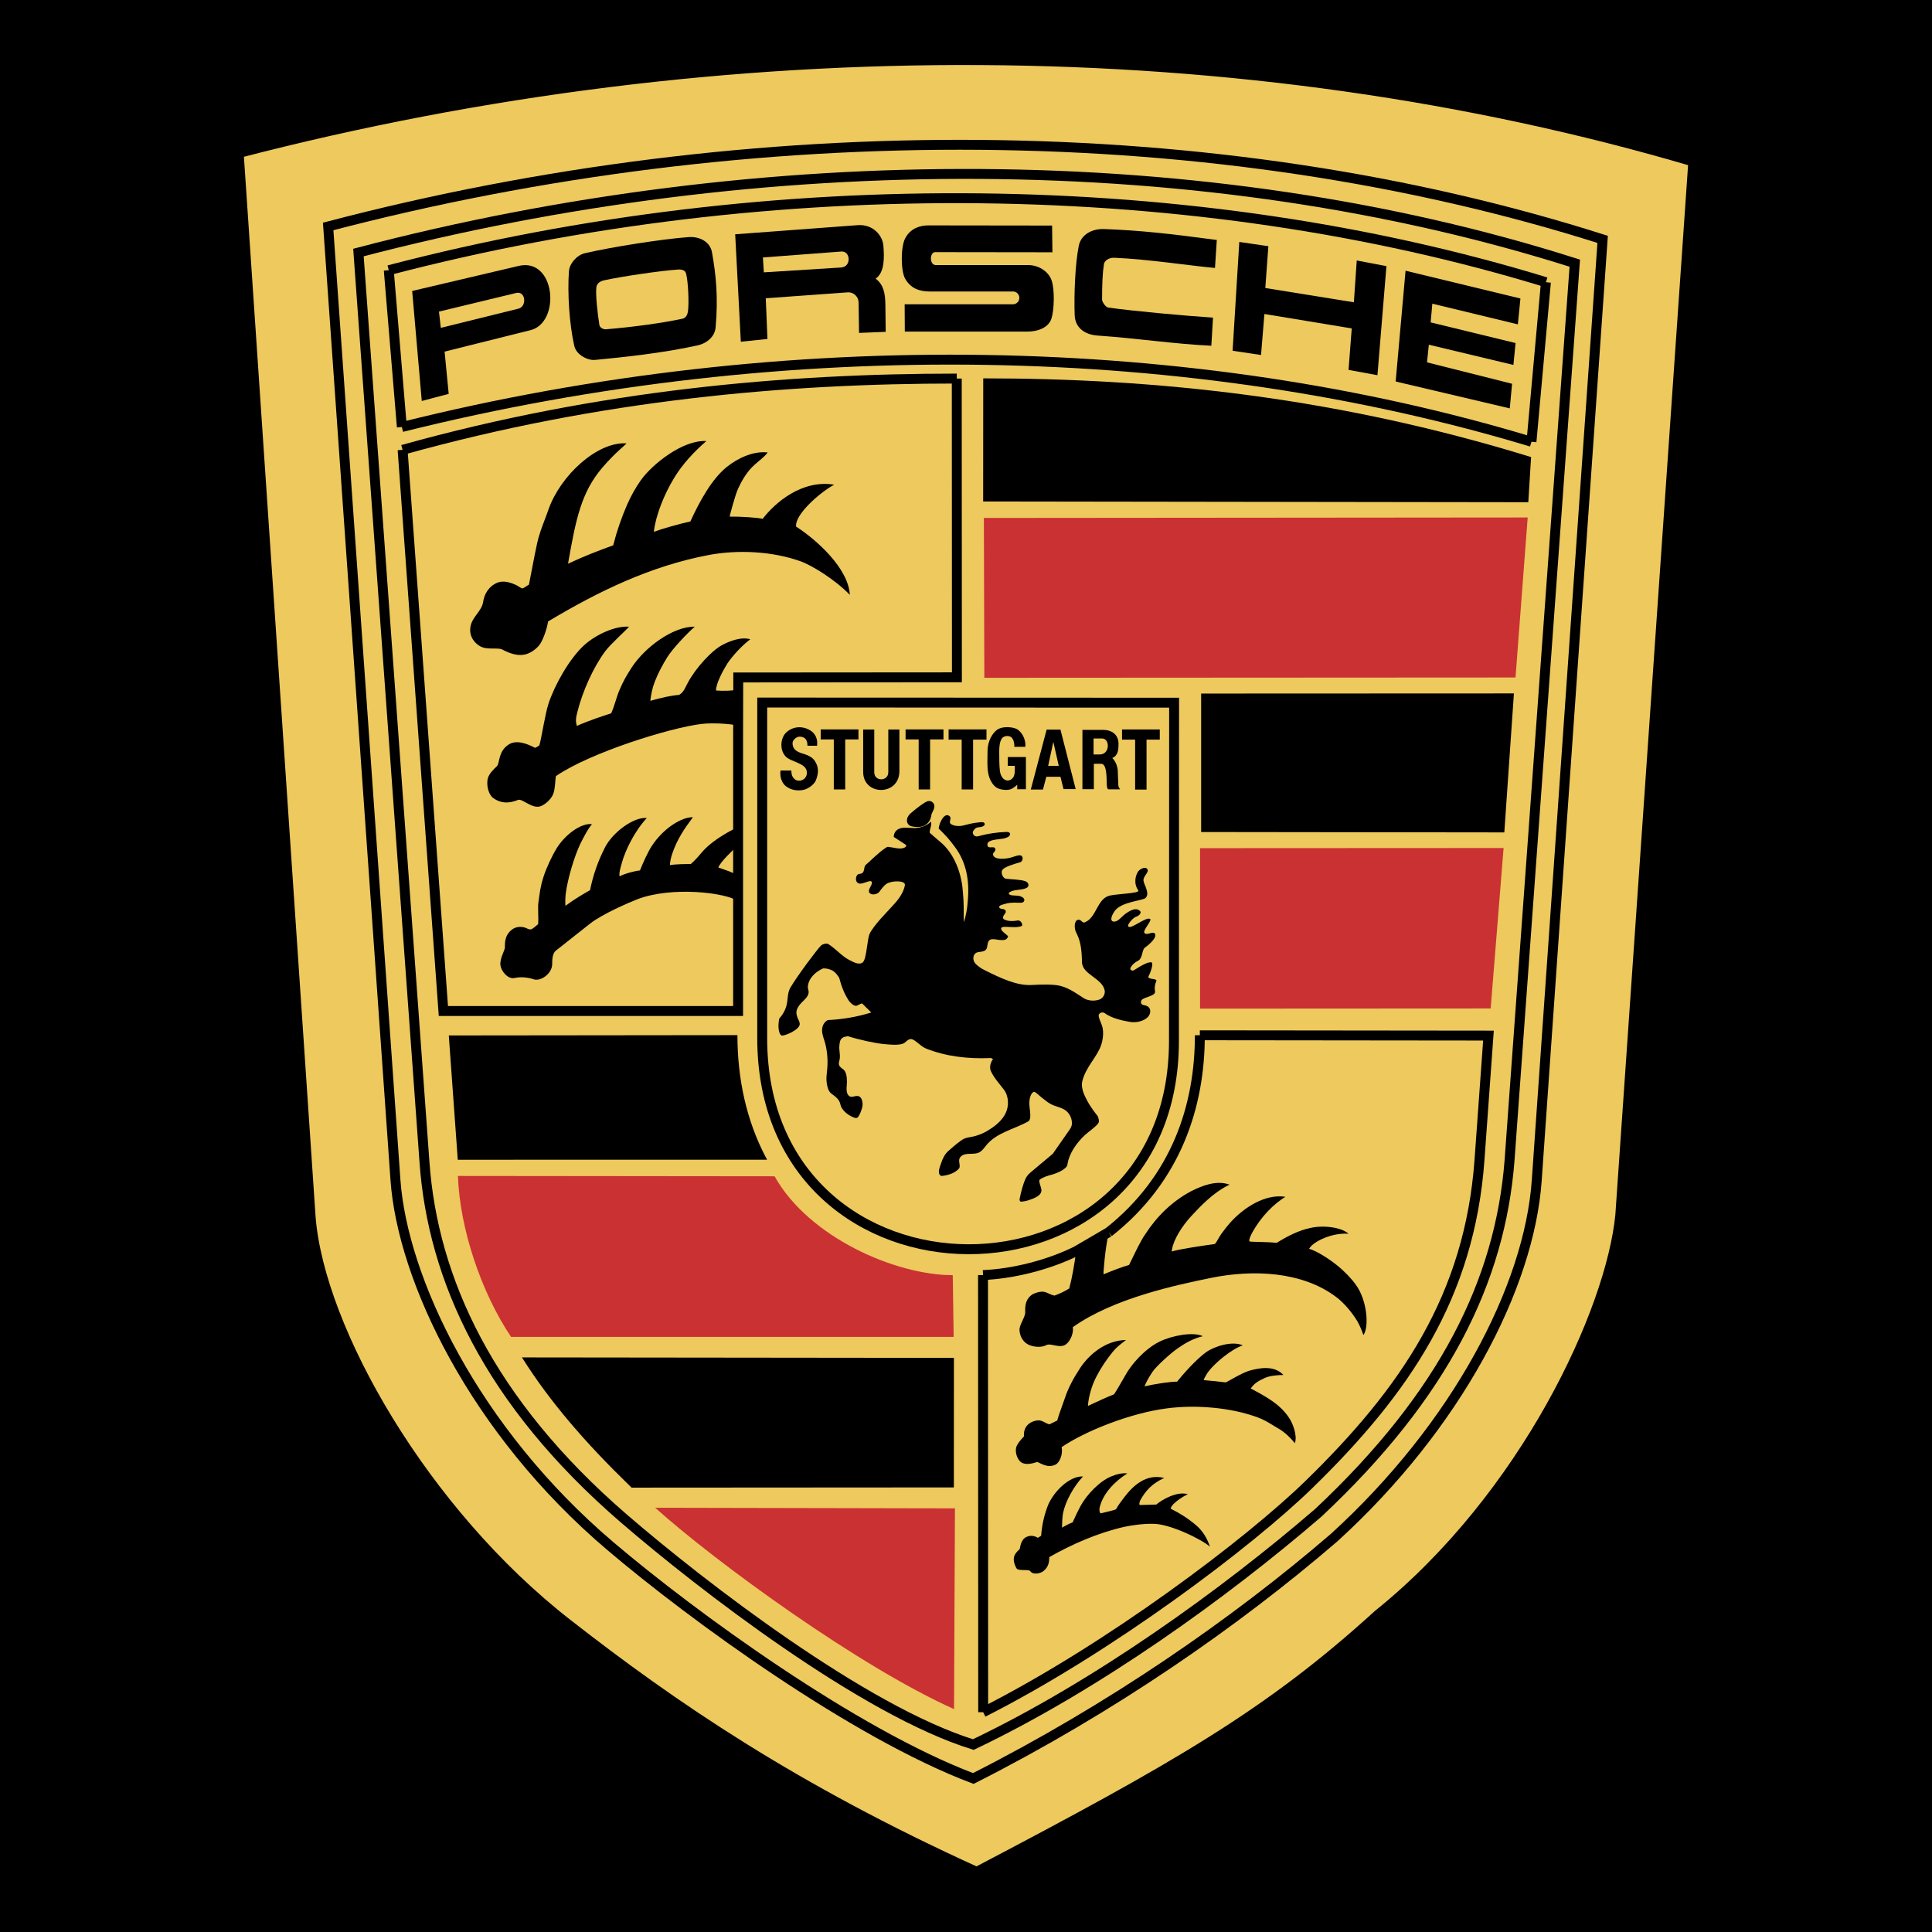
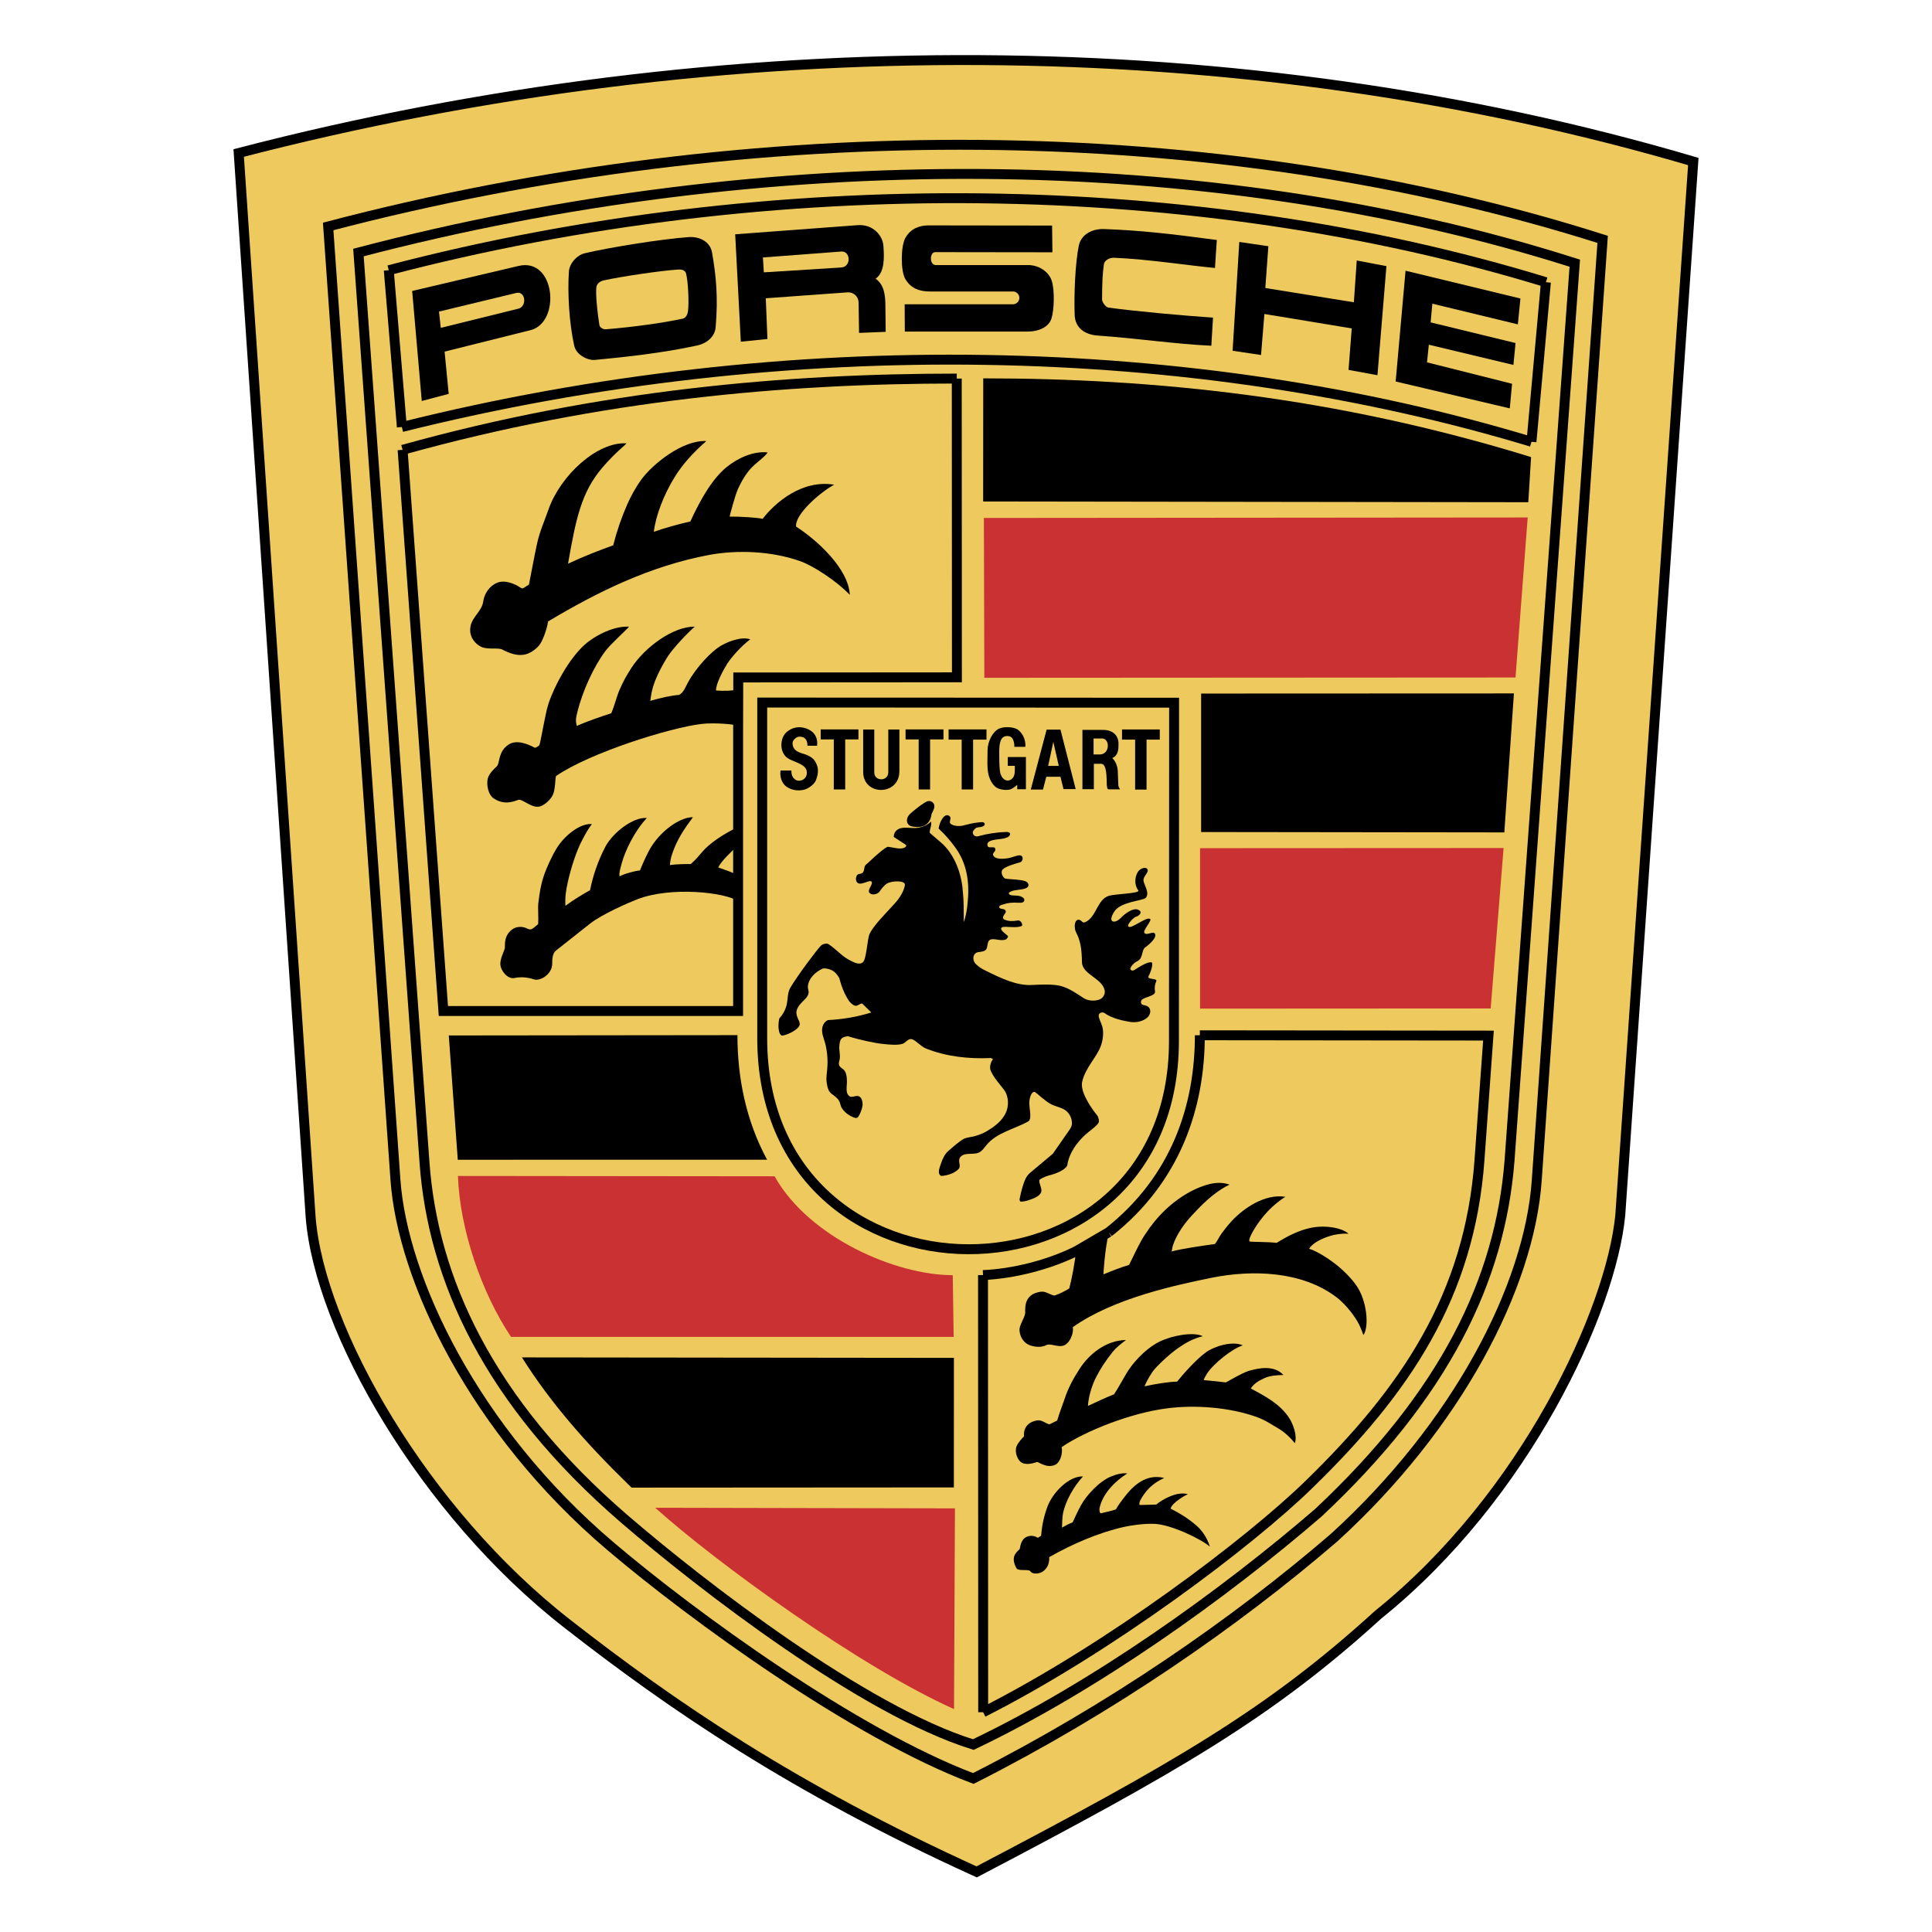
<svg xmlns="http://www.w3.org/2000/svg" width="2500" height="2500" viewBox="0 0 192.756 192.756">
-   <path fill-rule="evenodd" clip-rule="evenodd" fill="#000" d="M0 0h192.756v192.756H0V0z" />
  <path d="M137.486 161.109c-10.898 9.93-20.281 15.281-40.045 25.65-18.399-8.367-30.407-16.615-40.821-24.742-14.391-11.203-24.729-29.396-25.625-40.553l-7.18-106.199c48.639-12.643 100.374-12.355 145.126.85l-7.285 105.122c-.927 9.519-9.443 28.031-24.17 39.872z" fill-rule="evenodd" clip-rule="evenodd" fill="#edc95e" stroke="#000" stroke-width=".989" stroke-miterlimit="2.613" />
  <path d="M153.322 117.756l6.574-93.874c-38.514-12.266-84.648-12.447-127.154-1.289l6.71 95.102c.698 9.883 7.818 24.998 21.466 36.58 8.213 6.975 24.304 18.68 36.189 23.166 13.693-6.928 26.143-15.541 36.01-24.043 12.237-11.144 19.463-25.002 20.205-35.642z" fill-rule="evenodd" clip-rule="evenodd" fill="#edc95e" stroke="#000" stroke-width=".989" stroke-miterlimit="2.613" />
  <path d="M131.539 150.92c-9.459 8.156-22.195 17.297-34.432 23.135-10.929-3.381-27.082-15.844-34.854-22.545-13.556-11.703-19.067-23.953-19.901-35.535l-6.59-90.78c40.472-10.628 84.647-10.628 121.354 1.062l-6.512 89.568c-.94 11.913-6.481 23.3-19.065 35.095z" fill-rule="evenodd" clip-rule="evenodd" fill="#edc95e" stroke="#000" stroke-width=".989" stroke-miterlimit="2.613" />
  <path d="M38.788 26.958l1.305 15.646m0 0c38.635-9.656 79.106-8.687 112.702 1.472m0 0l1.441-15.919m0 0c-34.809-10.672-77.071-11.249-115.448-1.198" fill="none" stroke="#000" stroke-width=".989" stroke-miterlimit="2.613" />
  <path fill-rule="evenodd" clip-rule="evenodd" d="M134.863 32.765l-8.713-1.439-.336 4.092-2.837-.423.668-10.856 2.9.424-.305 4.17 8.836 1.425.287-4.17 2.961.562-.896 10.885-2.883-.531.318-4.139zM92.809 29.083c-1.062 0-1.912-.288-2.474-1.228-.485-.773-.485-3.29 0-4.124.531-.97 1.487-1.243 2.277-1.243l12.356.016.032 2.667-11.689-.015c-.577 0-.592 1.289.045 1.289h9.214c1.078 0 2.035.653 2.338 1.5.334.911.273 2.973 0 3.821-.258.85-1.23 1.318-2.445 1.318H90.274l-.016-2.728h10.854a.639.639 0 0 0 0-1.274h-8.303v.001zM85.661 30.167a1.023 1.023 0 0 0-1.062-1.001l-8.198.592.167 4.062-2.656.273-.562-10.718 12.206-.91c1.579-.12 2.505 1.061 2.58 2.047.091 1.167.137 2.668-.774 3.29.759.561.957 1.395.972 2.562l.031 2.743-2.657.107-.047-3.047z" />
  <path d="M83.919 26.688c1.047-.061.956-1.683 0-1.592l-7.803.591.091 1.485 7.712-.484z" fill-rule="evenodd" clip-rule="evenodd" fill="#edc95e" />
  <path d="M58.356 25.264c2.505-.591 7.636-1.409 10.323-1.607 1.229-.09 2.186.546 2.353 1.502.395 2.198.638 4.471.364 7.52-.076.879-.835 1.576-1.837 1.789-3.446.758-7.317 1.167-10.187 1.44-.729.076-1.882-.5-2.079-1.41-.501-2.214-.684-5.307-.531-7.43.061-.787.79-1.621 1.594-1.804z" fill-rule="evenodd" clip-rule="evenodd" />
  <path d="M68.106 31.794c.349-.077.501-.455.532-.728.121-.834.015-3.018-.183-3.745-.06-.288-.303-.471-.849-.425-1.488.092-5.42.652-7.363 1.076-.516.122-.714.425-.744.698-.092.712.121 2.668.303 3.759.046.259.38.44.637.425 2.627-.211 5.725-.635 7.667-1.06z" fill-rule="evenodd" clip-rule="evenodd" fill="#edc95e" />
  <path d="M111.154 25.716c-.576-.015-.971.334-1.016.637-.137.895-.184 2.046-.184 3.547 0 .197.334.743.623.788 2.611.365 7.682.82 10.445 1.001l-.168 2.804c-3.627-.166-7.422-.743-11.354-1.015-1.291-.092-2.232-.788-2.279-2.031-.076-2.047.047-5.14.412-6.944.242-1.106 1.305-1.683 2.504-1.652 3.627.137 6.512.456 11.264 1.092l-.182 2.79c-2.305-.197-6.678-.88-10.065-1.017zM51.751 26.53c3.674-.864 4.235 5.655 1.168 6.413l-8.562 2.138.41 4.214-2.687.712-.957-10.976 10.628-2.501z" fill-rule="evenodd" clip-rule="evenodd" />
  <path d="M51.706 30.8c.88-.198.759-1.774-.183-1.577l-7.727 1.865.182 1.622 7.728-1.91z" fill-rule="evenodd" clip-rule="evenodd" fill="#edc95e" />
  <path fill-rule="evenodd" clip-rule="evenodd" d="M142.555 34.392l-.182 1.759 8.486 2.138-.228 2.455-11.385-2.682.986-11.053 11.461 2.774-.257 2.577-8.532-2.061-.168 1.865 8.471 2.062-.213 2.183-8.439-2.017z" />
  <path d="M73.642 82.553v-9.202l.01-3.88.005-1.88 21.814-.016-.014-29.805m0 0c-16.973 0-35.568 1.606-55.289 7.111m0 0l4.068 55.986h29.405V82.553" fill="none" stroke="#000" stroke-width=".989" stroke-miterlimit="2.613" />
  <path d="M73.611 72.456c0-.197-2.414-.38-3.614-.229-3.188.379-11.158 2.881-14.528 5.201-.075.197-.061 1.303-.288 1.819-.197.469-.698.955-1.184 1.167-.866.378-1.868-.773-2.308-.606-.456.166-1.427.561-2.475-.182-.47-.333-.712-1.273-.546-1.971.152-.501.577-.895.912-1.213.304-.303.09-1.47 1.183-2.168.759-.484 1.807-.089 2.612.334.182-.061.304-.136.44-.257.105-.32.273-1.29.425-2.048.183-.819.244-1.35.486-2.107.607-1.834 2.064-4.472 3.583-5.852 1.199-1.061 3.066-1.91 4.447-1.819-.137.211-1.852 1.743-2.354 2.426-1.184 1.575-2.276 4.001-2.792 6.063-.183.697-.183.956-.061 1.41 1.123-.501 2.58-.985 3.431-1.259.334-.742.516-1.592.805-2.273.455-1.062.745-1.517 1.214-2.259 1.351-2.092 4.205-4.154 6.315-4.108-.699.606-2.156 2.122-2.732 3.031-.47.758-.911 1.577-1.245 2.426-.288.758-.379 1.319-.455 1.94 1.093-.317 2.171-.545 2.869-.591.471-.258.622-.758.881-1.228.804-1.501 2.382-3.184 3.385-3.729.804-.44 1.988-.865 2.838-.591-.911.682-1.867 1.772-2.292 2.425-.44.697-1.154 2.047-1.124 2.684.745.06 1.714.021 2.14-.085l.032 3.649.01-3.881-.01 3.881z" fill-rule="evenodd" clip-rule="evenodd" />
  <path d="M63.944 47.901c1.154-1.606 4.189-4.031 6.528-3.895-1.275 1.106-2.399 2.334-3.188 3.638-1.033 1.682-1.868 3.791-2.049 5.412.773-.288 2.595-.803 3.643-1.031.926-2.016 2.141-4.245 3.644-5.443 1.077-.864 2.625-1.607 4.068-1.44-.334.47-.881.834-1.291 1.214-.745.651-1.26 1.531-1.67 2.425-.304.667-.82 2.668-.835 2.76 1.047-.015 2.9.105 3.294.227 1.23-1.607 3.917-3.941 7.136-3.411-1.397.758-3.947 2.971-3.795 4.184 2.094 1.35 5.221 4.184 5.358 6.806-1.427-1.485-3.78-2.956-4.964-3.365-2.839-1.001-6.224-1.137-9.048-.622-5.89 1.107-11.097 3.654-16.091 6.641-.121.804-.562 2.016-.926 2.425-.364.409-.911.804-1.502.896-.744.12-1.503-.182-2.141-.516-.41-.228-1.488.061-2.17-.305-.471-.242-1.2-.924-1.002-2 .167-.955 1.123-1.531 1.259-2.441.198-1.333 1.168-1.911 1.67-2 .546-.107 1.108.076 1.609.302.212.106.439.289.638.35.197-.061.485-.304.653-.379.045-.153.546-2.926.819-4.139.273-1.213.744-2.245 1.139-3.38 1.184-3.365 4.843-6.762 7.773-6.58-.152.213-1.094.895-2.399 2.41-2.11 2.472-2.642 5.095-3.431 9.597 1.624-.758 3.036-1.303 4.508-1.835.35-1.394.82-2.759 1.397-4.078.38-.849.835-1.684 1.366-2.427z" fill-rule="evenodd" clip-rule="evenodd" />
  <path fill-rule="evenodd" clip-rule="evenodd" fill="#ca3132" d="M152.418 51.629l-54.256.047.045 15.948 52.996-.03 1.215-15.965z" />
  <path d="M110.631 122.969c-.379 1.529-.562 4.107-.531 4.17.926-.381 1.791-.715 2.551-.941.059-.092 1.139-2.441 1.625-3.078 1.137-1.758 2.67-3.26 4.537-4.26 1.17-.592 2.596-1.137 3.857-.666-1.656.787-2.945 2.213-3.721 3.031-.713.758-1.549 1.879-1.928 3.031-.061.197-.121.607-.121.607.773-.242 3.248-.607 4.281-.744.121-.016.439-.697.682-1.031.305-.408.486-.666.973-1.211 1.246-1.35 3.355-2.791 5.404-2.473-1.123.713-2.354 1.85-3.34 3.639-.137.273-.318.652-.242.818.303.062 1.807.031 2.717.139 1.047-.652 2.156-1.23 3.355-1.486 1.35-.305 3.111-.061 3.811.574-.82-.045-1.596.107-2.338.395-.426.168-1.275.562-1.596 1.107.807.227 2.127 1.092 2.961 1.789.576.484 1.275 1.182 1.715 1.82 1.109 1.5 1.336 4.197.744 5.002-.166-.471-.35-.939-.605-1.381-.533-.893-1.369-1.863-2.082-2.395-3.445-2.621-8.41-2.758-12.461-1.941-3.479.715-9.748 2.018-13.846 4.928.105.518-.215 1.379-.684 1.715-.623.453-1.504-.168-1.959.076-.621.318-1.396.119-1.715-.016-.547-.229-.91-.789-.957-1.441-.045-.516.455-1.137.562-1.697.047-.229-.197-1.35.76-1.926.182-.105.729-.303 1.107-.242.379.076.684.318 1.062.379a7.47 7.47 0 0 0 1.473-.713c.305-1.168.531-2.518.684-3.715l3.265-1.863z" fill-rule="evenodd" clip-rule="evenodd" />
  <path d="M107.367 124.832c-2.719 1.35-6.271 2.26-9.291 2.381m0 0l.016 43.615m0 0c12.676-6.426 26.58-16.947 32.502-22.723 9.578-9.326 16.031-18.771 17.016-32.385m-.001.001l.896-12.4-28.797-.031m.001-.001c0 7.035-2.338 14.32-9.09 19.645m0 0l-3.252 1.898" fill="none" stroke="#000" stroke-width=".989" stroke-miterlimit="2.613" />
  <path d="M111.154 139.105c.457-.697 1.004-1.715 1.275-2.154.957-1.531 2.338-2.668 3.281-3.107 1.289-.621 3.369-.986 4.295-.531-1.018.244-1.791.713-2.506 1.213-.729.5-2.156 1.805-2.52 2.35-.408.607-.684 1.152-.789 1.439 1.152-.256 2.535-.469 3.248-.469.518-.652 1.883-2.213 2.9-2.941.82-.576 2.566-1.152 3.658-.682-1.047.334-2.898 1.789-3.582 2.834-.152.244-.289.502-.318.637.561.047 1.623.152 2.201.229.059 0 1.639-.971 2.352-1.168.928-.258 2.445-.59 3.4.426-.697.014-1.352.074-1.867.303-.742.334-1.062.576-1.396 1.045 1.457.773 2.977 1.578 3.873 3.004.316.5.803 1.682.529 2.455-.455-.576-1.078-1.137-1.578-1.426-.713-.41-1.23-.803-2.096-1.137-2.717-1.016-6.27-1.289-9.109-.91-3.672.471-8.182 2.291-10.488 3.867.152.711-.197 1.545-.607 1.742-.865.439-1.699-.303-1.852-.258-.229.076-.928.318-1.428.107-.5-.197-.818-1.078-.621-1.639.15-.424.758-1.031.758-1.031-.092-.924.516-1.484 1.352-1.592.471-.045.805.32 1.184.395.35-.166.592-.287.775-.379.213-.758.531-1.531.742-2.168.35-1.076.867-2.031 1.52-3.031.939-1.441 2.611-2.805 4.6-2.836-.607.471-.957.729-1.336 1.199-.652.818-1.154 1.561-1.609 2.439-.41.773-.789 1.926-.852 2.941.73-.347 1.853-.863 2.611-1.166zM110.861 147.305c.516-.211 1.062-.363 1.609-.303-1.275.818-2.445 2.016-2.764 3.439-.029.154-.029.455.107.547.363-.092 1.289-.289 1.533-.408.152-.318.531-.818.789-1.152.91-1.213 2.217-2.426 4.021-1.971-1.182.529-1.865 1.273-2.383 2.213-.09.168-.152.484-.031.484.305 0 1.459-.045 1.625-.045.531-.471 2.08-1.365 3.143-1.031a5.496 5.496 0 0 0-1.441.986c-.105.121-.244.273-.273.455.941.469 1.775 1 2.551 1.668.41.348 1.002 1 1.365 2.121-.91-.787-3.887-2.197-5.51-2.273-1.062-.045-2.383.152-3.051.303-2.566.576-5.209 1.729-7.469 3.018.014.439-.061.971-.562 1.379-.334.273-1.062.41-1.336.016-.15-.213-1.139.014-1.352-.258 0 0-.258-.395-.289-.865-.029-.5.305-.803.578-1.061.076-.09.061-.939.697-1.229.395-.182.791-.119 1.125.092.137-.076.242-.152.332-.211.076-.986.26-1.896.623-2.881.502-1.396 2.141-3.094 3.553-3.033-.955 1.031-1.73 2.457-1.988 3.639-.076.379-.105 1.121-.105 1.471a6.906 6.906 0 0 1 1.061-.531c.152-.363.592-1.273.82-1.684.579-1.061 1.868-2.425 3.022-2.895z" fill-rule="evenodd" clip-rule="evenodd" />
  <path d="M45.688 117.326c.182 5.275 2.338 11.643 5.298 16.055h44.161l-.091-6.156c-5.678 0-14.346-3.744-17.777-9.867l-31.591-.032z" fill-rule="evenodd" clip-rule="evenodd" fill="#ca3132" />
  <path d="M76.046 103.566c0 28.047 41.079 28.047 41.079.289m0 0l.016-33.747-41.094-.015v33.472" fill="none" stroke="#000" stroke-width=".989" stroke-miterlimit="2.613" />
  <path d="M89.28 90.126c.486-.531.912-1.229 1.002-1.82.075-.485-1.29-.454-1.792-.151-.273.167-.532.5-.744.804-.152.227-.698.409-.971.151-.289-.273.228-.743.213-1.031 0-.484-.927.243-1.352.046-.288-.137-.304-.575-.106-.833.106-.138.41-.076.547-.228s.137-.378.183-.576c.061-.228.303-.333.455-.5.577-.561 1.67-1.516 1.882-1.501.5.046 1.214.303 1.654.075.091-.044.258-.195.106-.287l-1.184-.773a.828.828 0 0 1 .272-.652c.547-.485 1.397-.152 2.111-.258.5-.076.972-.273 1.335-.622.091.364-.137.728-.137 1.107.456.425.927.788 1.367 1.198 1.305 1.304 1.867 3.198 1.958 4.866.076.773.076 1.562.076 2.851.213-.545.349-1.35.395-2.047.197-2.062-.122-3.896-1.29-5.458a12.25 12.25 0 0 0-1.61-1.818c.061-.606.578-1.638 1.063-1.259.319.243-.151.606.183.819.365.228.896.197 1.123.151.532-.136 1.048-.272 1.532-.317.229-.016.607-.122.684.106.062.151-.105.257-.273.318-.197.061-.5.016-.668.183-.137.136-.273.287-.227.484.059.228.303.349.545.273a11.97 11.97 0 0 1 2.809-.425c.502 0 .395.364.152.501-.166.09-.426.167-.592.182-.896.106-1.564.167-1.457.683.076.348.637.014.758.271.137.273-.242.425-.211.607.09.575 1.199.455 1.715.333.379-.091.986-.394 1.17-.151.166.211.029.545-.184.606-.547.152-1.488.424-1.746.728-.242.288.047.879.334.909.652.076 1.367.076 1.883.228.197.06.365.197.365.409 0 .228-.229.304-.41.364-.35.106-.941.106-1.262.242-.105.046-.318.122-.287.243.09.228.547.167.926.212.213.016.623.182.623.409 0 .243-.213.318-.594.289-.592-.046-1.137.029-1.395.136-.078.03-.531.09-.518.304.031.256.518.09.637.348.107.242-.227.379-.256.682 0 .122.059.182.182.228.395.167.85.151 1.244.076.41-.076.562.47.457.531-.533.288-1.717-.015-1.99.151-.379.243.637.789.607.911-.031.136-.152.272-.244.303-.514.197-1.182-.182-1.562.03-.318.197-.182.697-.379.956-.244.318-.791.182-1.033.364-.318.227-.334.772.016 1.106.273.258.531.439.881.605 1.58.789 3.219 1.578 4.752 1.471.789-.045 2.078-.09 2.793.092.926.227 1.865.939 2.354 1.242.393.242 1.031.305 1.533.123.363-.123.605-.547.531-.91-.229-1.213-2.232-1.592-2.264-2.805-.029-1.394-.15-2.152-.607-3.033-.166-.333-.197-1.106.199-1.212.318-.076.424.365.682.258 1.17-.456 1.215-2.305 2.43-2.654.713-.197 3.111-.228 2.914-.531-.5-.712-.273-1.531 0-1.91.182-.242.684-.486.881-.242.273.317-.41.696-.363 1.167.045.439.682 1.288.197 1.743-.289.272-2.461.364-3.098 1.334-.395.591-.439 1.062.031 1.016.379-.045.697-.5 1.045-.758.623-.454 1.125-.637 1.475-.304.182.167-.061.486-.395.576-.273.091-.941.805-.76.985.273.288 1.791-1.03 2.172-.757.197.151-.746 1.122-.578 1.38.197.318.836-.182 1.033.061.287.364-.502 1.076-.957 1.394-.348.228-.213 1.076-.713 1.334-.562.273-.82.757-.76.833.061.121.197.211.41.076.621-.395 1.396-.864 1.715-.742.182.076-.074.939-.303 1.348-.229.41.926.184.758.531a1.71 1.71 0 0 0-.121 1.016c.092.471-1.244.576-1.365.895-.137.365.135.455.273.471.805.121.697.863.379 1.182-.424.426-1.154.592-1.791.486-.547-.092-1.777-.32-2.504-.865-.229-.166-.562-.045-.609.182-.045.258.229.729.35 1.123.168.59.076 1.334-.121 1.91-.424 1.197-1.564 2.197-1.883 3.637-.076.381.031.85.184 1.215.332.787.818 1.531 1.365 2.197.076.213.182.455.092.652-.121.303-1.064.955-1.336 1.213-.865.803-1.609 1.85-1.777 2.986-.061.408-.939.818-1.533.986-.439.119-.895.242-1.26.529-.045.334.152.623.197.955.076.576-.652.865-1.215 1.047a2.49 2.49 0 0 1-.834.166c-.105 0-.137-.182-.121-.271.166-.789.318-1.426.621-2.076.123-.244.32-.441.518-.607l2.17-1.82 1.701-2.441c.15-.227.211-.424.211-.59 0-.471-.197-.91-.531-1.213-.424-.379-1.047-.439-1.518-.684-.607-.301-1.488-1.152-1.609-1.213-.334-.166-.531.439-.576.789-.076.531.09 1.031.076 1.561 0 .244-.031.381-.152.531-1.426.818-3.203 1.121-4.25 2.426-.184.227-.348.471-.592.637-.594.41-1.579-.061-2.02.576-.197.289.031.668-.045.986-.046.182-.395.424-.667.561a3.389 3.389 0 0 1-1.154.287c-.44-.211-.167-.832-.016-1.273.152-.455.365-.908.714-1.213.517-.453 1.168-1.029 1.58-1.229.348-.166.88-.166 1.304-.332a4.63 4.63 0 0 0 1.26-.607c.623-.393 1.199-.879 1.549-1.547.395-.756.35-1.771-.152-2.424-.455-.592-.986-1.168-1.289-1.836-.168-.363-.047-.863.213-1.197-.016-.014-.197-.137-.305-.105-2.17.092-4.371-.15-6.39-.955-.532-.213-1.078-.895-1.458-.939-.349-.047-.562.393-.911.484-.562.152-1.291.061-1.943 0-.759-.076-2.338-.41-3.477-.773-.182.031-.379.061-.546.168-.243.166-.288.529-.304.834-.03.408.091.787.045 1.211-.014.213-.135.441-.075.639.061.242.303.348.47.5.273.258.319.787.319 1.211 0 .471-.167 1.092.228 1.412.243.197.577-.062.881 0 .334.059.439.469.455.787.016.363-.288 1.137-.486 1.334-.137.137-.365.031-.531-.045-.439-.197-.85-.516-1.092-.939-.106-.184-.106-.41-.213-.605-.167-.334-.471-.531-.774-.76-.364-.273-.44-.771-.501-1.213-.045-.408.031-.805.061-1.213a7.697 7.697 0 0 0-.152-2.426c-.137-.605-.47-1.213-.319-1.818.076-.289.273-.561.547-.682 1.472-.076 2.93-.32 4.326-.76l-.91-.895c-.229 0-.41.229-.638.229-.243 0-.577-.348-.667-.471-.471-.697-.774-1.5-.987-2.318-.198-.318-.44-.639-.805-.789a1.828 1.828 0 0 0-.804-.152c-.76.334-1.458.986-1.519 1.82-.015.213.106.395.076.605-.045.365-.319.607-.577.865s-.501.516-.607.879c-.091.303.016.621.151.91.092.197.198.393.122.605-.183.5-1.381 1.016-1.73 1.016-.121 0-.228-.166-.273-.303-.137-.455-.106-.939-.015-1.396.319-.348.562-.756.698-1.211.182-.605.091-1.258.38-1.82.758-1.287 2.701-3.864 3.082-4.244.167-.167.576-.258.744-.152.82.531 1.306 1.183 2.094 1.592.426.212.957.531 1.337.227.379-.303.44-2.334.683-2.85.437-.898 1.667-2.081 2.516-3.036zM104.391 77.498l-.334 1.273h-1.215l1.58-5.974h1.381l1.517 5.929h-1.213l-.304-1.228h-1.412zM101.201 74.514c.016-.394-.105-.909-.424-1.031-.336-.121-.684-.016-.834.212-.26.425-.26 1.001-.244 1.879 0 .531.016 1.275.121 1.623.258.804.941.85 1.275.349.168-.242.168-.712.152-1.136h-.699v-.88h1.807v3.214h-.865v-.44c-.016.031-.395.318-.578.41-.303.136-.879.136-1.35-.062-.395-.166-.773-.696-.941-1.378-.166-.714-.092-1.639-.092-2.427.016-.833.455-1.759 1.062-2.107.426-.243 1.215-.243 1.717-.061.607.213 1.076 1.092.986 1.834h-1.093v.001zM80.865 72.888c.486.303.744.864.654 1.517h-.958c0-.606-.258-.896-.773-.91-.319-.016-.714.349-.714.622-.016.802.699.97 1.184 1.121.364.107.804.334 1.017.652.395.575.44 1.183.122 1.971-.151.378-.729.833-1.214.939-.547.122-1.215.061-1.761-.349-.44-.334-.638-.986-.547-1.577h1.078c0 .289.045.5.167.683.091.122.258.318.547.334a.78.78 0 0 0 .834-.864c-.061-.925-1.609-.986-2.141-1.578-.638-.727-.439-1.895.077-2.365.713-.665 1.685-.665 2.428-.196zM111.518 76.841c.014.228.031 1.031.061 1.547.016.151.166.348.166.363h-1.139c-.15 0-.166-.273-.182-.5-.029-.606.031-2.047-.561-2.047h-.73v2.532h-1.139v-5.913h2.051c1.031 0 1.549.592 1.549 1.395 0 .531-.016 1.152-.623 1.41.318.304.5.759.547 1.213z" fill-rule="evenodd" clip-rule="evenodd" />
  <path d="M109.957 73.678h-.852v1.593h.623c1.034 0 1.018-1.593.229-1.593z" fill-rule="evenodd" clip-rule="evenodd" fill="#edc95e" />
  <path fill-rule="evenodd" clip-rule="evenodd" d="M84.327 78.762h-1.139v-4.988h-1.306v-1h3.765v1h-1.32v4.988zM91.656 78.762v-4.988H90.35v-1h3.78v1h-1.335v4.988h-1.139zM94.642 72.775h3.78v1.017h-1.336v4.972h-1.139v-4.972h-1.305v-1.017zM114.391 73.792v4.988h-1.139v-4.988h-1.307v-1.015h3.766v1.015h-1.32zM88.625 77.045v-4.26h1.107v4.154c0 2.486-3.613 2.486-3.613.076v-4.23h1.107v4.275c.001.926 1.399.926 1.399-.015z" />
  <path d="M91.181 81.518c.334-.287.804-.683 1.351-1.03.486-.319-.061.409-.091.712-.092.818-.714.909-1.397.758-.121-.03-.075-.258.137-.44" fill="none" stroke="#000" stroke-width=".989" stroke-miterlimit="2.613" />
  <path fill-rule="evenodd" clip-rule="evenodd" fill="#ca3132" d="M119.729 100.631l28.996-.016 1.289-16.008-30.285.015v16.009zM95.275 150.49l-29.906-.061c6.163 5.533 20.433 15.889 29.815 20.088l.091-20.027z" />
  <path d="M73.642 87.358v2.563c-1.184-.879-6.68-1.516-10.065-.197-.819.317-3.491 1.47-4.706 2.425l-3.415 2.699c-.335.271-.364.864-.364 1.319 0 1-1.169 1.758-1.822 1.545-.531-.182-1.26-.287-1.928-.137-.714.152-1.351-.742-1.412-1.258-.091-.636.411-1.469.44-1.743.03-.258-.137-1.273.804-1.895.425-.273 1.018-.258 1.442-.03a.55.55 0 0 0 .41.06c.152-.06.562-.424.668-.515.046-.605-.045-1.561.016-2.091.136-1.032.197-1.622.516-2.624.273-.864.866-2.122 1.305-2.834.79-1.289 2.354-2.532 3.522-2.426-.456.606-.607.925-.941 1.547-.622 1.137-1.199 3.017-1.472 4.289-.183.819-.274 1.456-.229 2.32.896-.667 1.837-1.212 2.459-1.562a16.32 16.32 0 0 1 1.518-4.32c.759-1.44 2.808-3.002 4.144-2.881-1.26 1.365-2.155 3.26-2.489 4.473-.137.484-.304 1.045-.228 1.349.5-.272 1.534-.545 2.034-.591.334-.834.789-1.835 1.169-2.425 1.184-1.82 3.051-2.927 4.115-2.881-.835 1.121-1.55 2.138-2.065 3.638-.153.439-.228.91-.228 1.137.652-.107 1.669-.107 2.08-.107 1.106-.993.997-1.265 2.217-2.197.759-.592 2.17-1.396 2.504-1.457v1.792c-.578.517-1.746 1.627-1.975 2.204.503.184 1.505.493 1.976.811z" fill-rule="evenodd" clip-rule="evenodd" />
  <path fill-rule="evenodd" clip-rule="evenodd" fill="#edc95e" d="M105.635 76.412l-.545-2.396-.516 2.396h1.061z" />
  <path fill-rule="evenodd" clip-rule="evenodd" d="M151.043 69.183l-31.205.013v13.816l30.248.037.92-13.32.037-.546zM152.479 50.107l.277-4.504c-19.582-6.043-37.688-7.854-54.658-7.854l-.008 12.283 54.389.075zM76.532 115.705c-2.121-3.916-2.958-8.217-2.958-12.428l-28.798.031.896 12.4 30.86-.003zM95.167 148.4l.005-12.924-43.096-.047c2.798 4.465 6.391 8.566 10.582 12.646.115.113.234.229.356.346l32.153-.021z" />
</svg>
